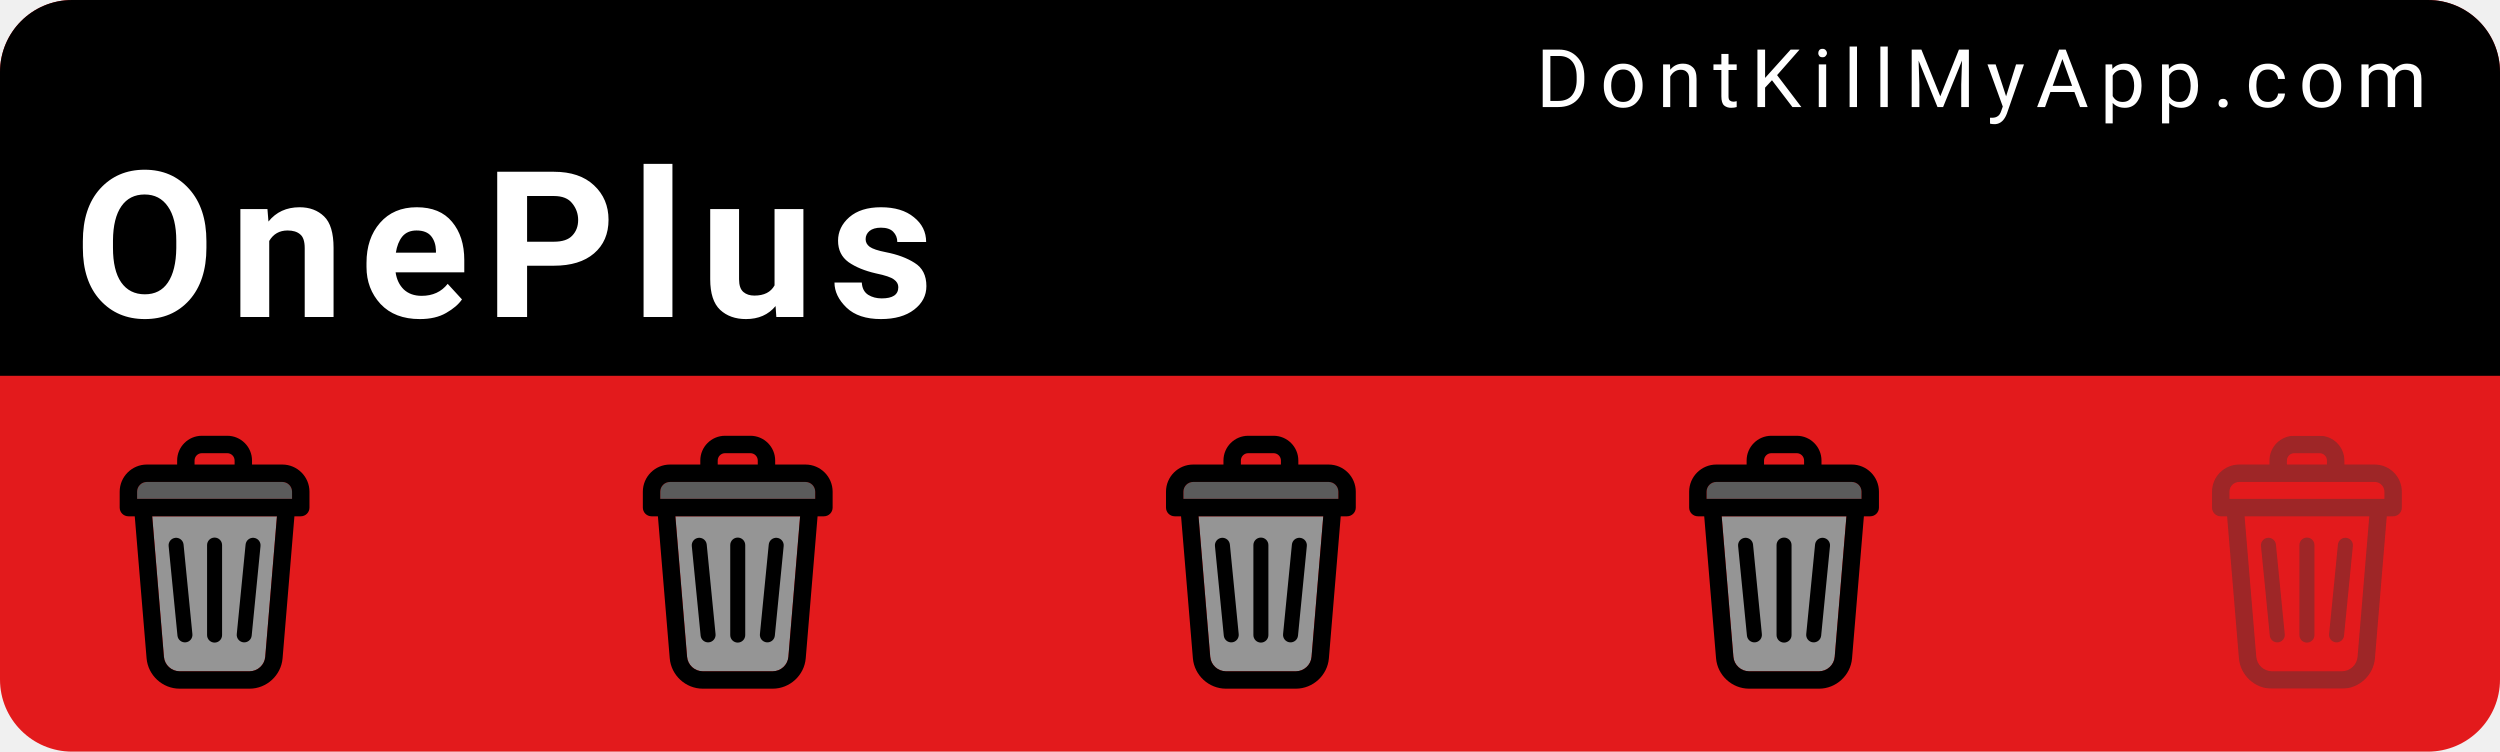
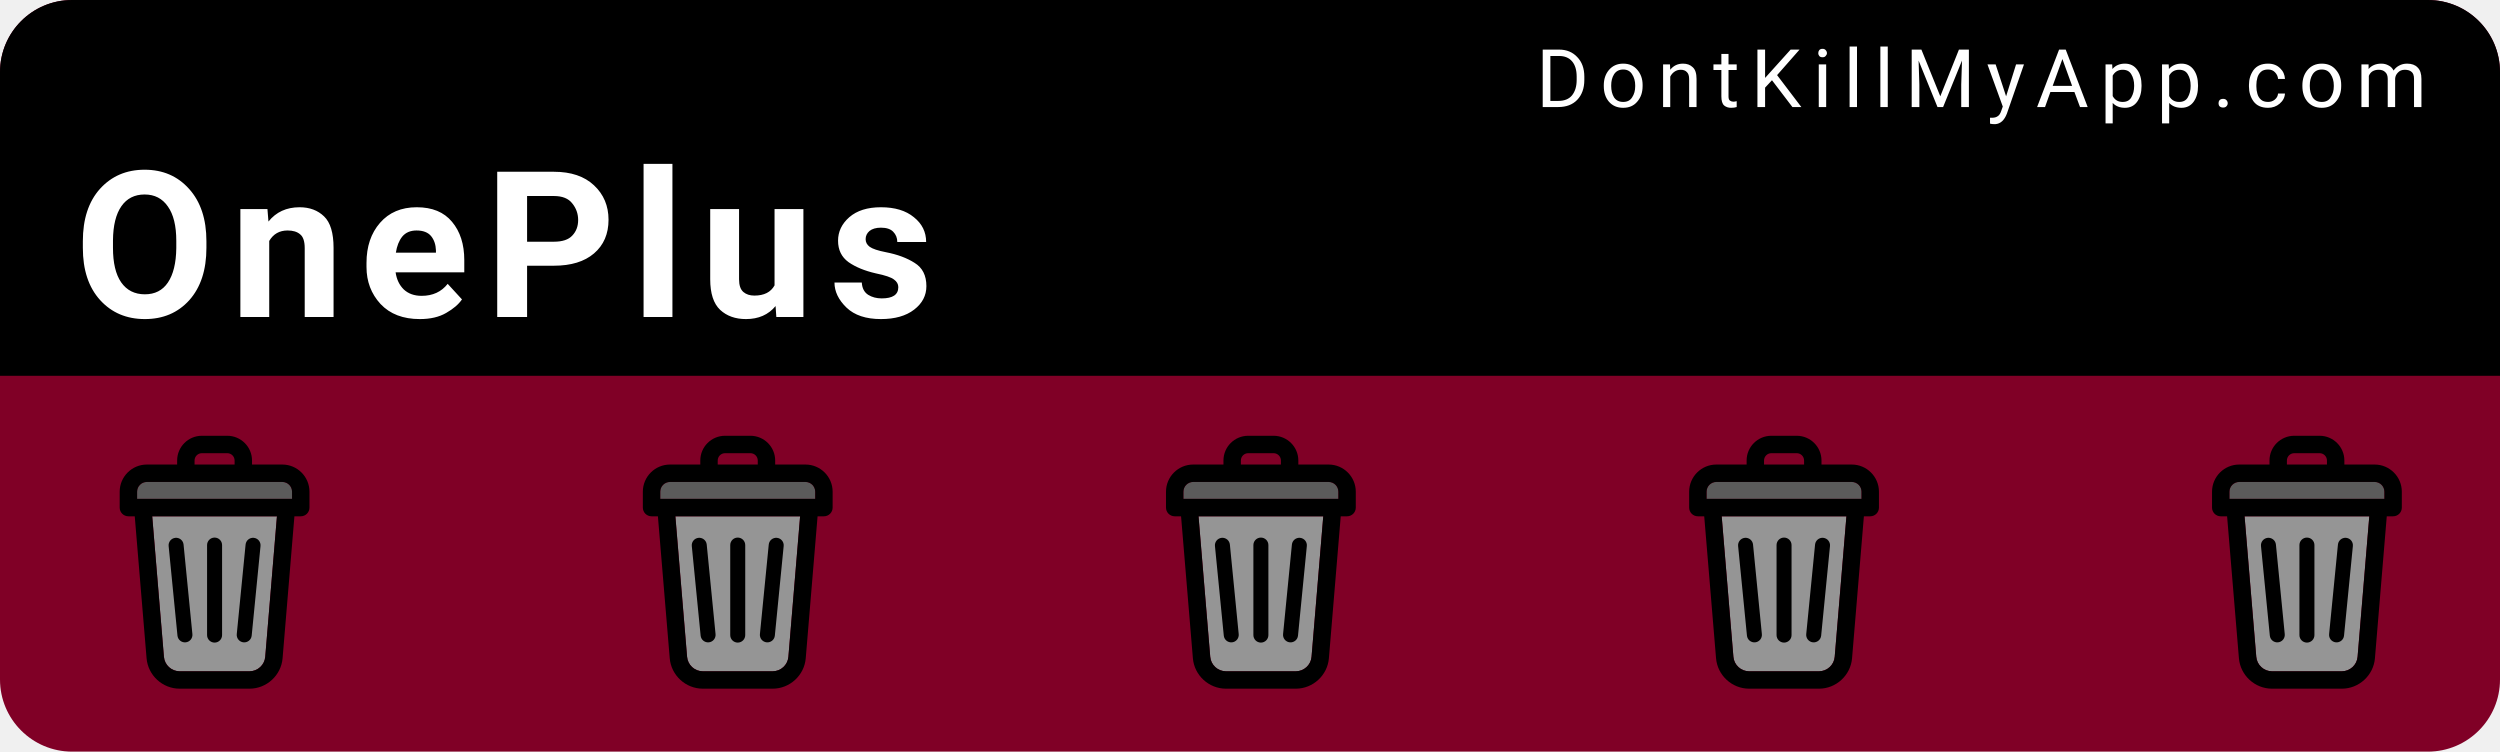
<svg xmlns="http://www.w3.org/2000/svg" width="153mm" height="46mm" viewBox="0 0 153 46" version="1.1" id="svg8">
  <defs id="defs2" />
  <g id="layer1" transform="translate(0,-251)">
-     <rect style="color:#000000;clip-rule:nonzero;display:inline;overflow:visible;visibility:visible;opacity:1;isolation:auto;mix-blend-mode:normal;color-interpolation:sRGB;color-interpolation-filters:linearRGB;solid-color:#000000;solid-opacity:1;fill:#e31a1c;fill-opacity:1;fill-rule:nonzero;stroke:none;stroke-width:0.529;stroke-linecap:round;stroke-linejoin:miter;stroke-miterlimit:4;stroke-dasharray:none;stroke-dashoffset:0;stroke-opacity:1;color-rendering:auto;image-rendering:auto;shape-rendering:auto;text-rendering:auto;enable-background:accumulate" id="bkg" width="153" height="46" x="6.5503158e-15" y="251" rx="4.416" ry="4.416" />
+     <rect style="color:#000000;clip-rule:nonzero;display:inline;overflow:visible;visibility:visible;opacity:1;isolation:auto;mix-blend-mode:normal;color-interpolation:sRGB;color-interpolation-filters:linearRGB;solid-color:#000000;solid-opacity:1;fill:#800026;fill-opacity:1;fill-rule:nonzero;stroke:none;stroke-width:0.529;stroke-linecap:round;stroke-linejoin:miter;stroke-miterlimit:4;stroke-dasharray:none;stroke-dashoffset:0;stroke-opacity:1;color-rendering:auto;image-rendering:auto;shape-rendering:auto;text-rendering:auto;enable-background:accumulate" id="bkg" width="153" height="46" x="6.5503158e-15" y="251" rx="4.416" ry="4.416" />
    <path style="color:#000000;clip-rule:nonzero;display:inline;overflow:visible;visibility:visible;opacity:1;isolation:auto;mix-blend-mode:normal;color-interpolation:sRGB;color-interpolation-filters:linearRGB;solid-color:#000000;solid-opacity:1;fill:#000000;fill-opacity:1;fill-rule:nonzero;stroke:none;stroke-width:2;stroke-linecap:round;stroke-linejoin:miter;stroke-miterlimit:4;stroke-dasharray:none;stroke-dashoffset:0;stroke-opacity:1;color-rendering:auto;image-rendering:auto;shape-rendering:auto;text-rendering:auto;enable-background:accumulate" d="M 16.689,0 C 7.443,0 0,7.443 0,16.689 V 86.93 H 578.268 V 16.689 C 578.268,7.443 570.824,0 561.578,0 Z" id="bkgtop" transform="matrix(0.2645833,0,0,0.2645833,0,251)" />
    <text xml:space="preserve" style="font-style:normal;font-variant:normal;font-weight:300;font-stretch:normal;font-size:9.648px;line-height:0%;font-family:Roboto;-inkscape-font-specification:'Roboto Light';text-align:start;letter-spacing:0.685px;word-spacing:0px;writing-mode:lr-tb;text-anchor:start;fill:#ffffff;fill-opacity:1;stroke:none;stroke-width:0.201px;stroke-linecap:butt;stroke-linejoin:miter;stroke-opacity:1" x="94.007" y="257.55" id="link">
      <tspan id="tspan817" x="94.007" y="257.55" style="font-style:normal;font-variant:normal;font-weight:normal;font-stretch:normal;font-size:4.939px;font-family:Roboto;-inkscape-font-specification:Roboto;fill:#ffffff;stroke-width:0.201px">DontKillMyApp.com</tspan>
    </text>
    <text xml:space="preserve" style="font-style:normal;font-variant:normal;font-weight:bold;font-stretch:normal;font-size:12.7px;line-height:0%;font-family:Roboto;-inkscape-font-specification:'Roboto Bold';text-align:start;letter-spacing:0.902px;word-spacing:0px;writing-mode:lr-tb;text-anchor:start;fill:#ffffff;fill-opacity:1;stroke:none;stroke-width:0.265px;stroke-linecap:butt;stroke-linejoin:miter;stroke-opacity:1" x="4.538" y="270.402" id="vendor">
      <tspan id="tspan821" x="4.538" y="270.402" style="font-style:normal;font-variant:normal;font-weight:bold;font-stretch:normal;font-size:12.5px;font-family:Roboto;-inkscape-font-specification:'Roboto Bold';fill:#ffffff;stroke-width:0.265px">OnePlus</tspan>
    </text>
    <g id="poo1" transform="matrix(0.01510025,0,0,0.01510025,5.393161,277.6693)">
      <svg version="1.1" id="Layer_1" x="0px" y="0px" height="1025" width="1025" viewBox="0 0 297 297" style="enable-background:new 0 0 297 297;" xml:space="preserve">
        <defs id="defs44">





	</defs>
        <path style="fill:#959595;fill-opacity:1" d="M 221.74,94.57 207.98,259.6 c -0.79,9.51 -8.88,16.95 -18.42,16.95 h -82.12 c -9.53,0 -17.63,-7.44 -18.42,-16.95 L 75.27,94.57 Z" id="path2" />
        <path style="fill:#5b5b5b;fill-opacity:1" d="m 239.49,65.69 v 8.43 H 57.51 v -8.43 c 0,-6.32 5.14,-11.47 11.47,-11.47 h 159.05 c 6.32,0 11.46,5.15 11.46,11.47 z" id="path4" />
        <path d="m 259.94,65.69 v 18.66 c 0,5.64 -4.58,10.22 -10.22,10.22 h -7.46 l -13.9,166.73 c -1.67,20.02 -18.71,35.7 -38.8,35.7 H 107.44 C 87.36,297 70.31,281.32 68.64,261.3 L 54.75,94.57 h -7.46 c -5.65,0 -10.23,-4.58 -10.23,-10.22 V 65.69 c 0,-17.6 14.32,-31.91 31.92,-31.91 h 35.56 V 29.05 C 104.54,13.03 117.57,0 133.59,0 h 29.82 c 16.02,0 29.06,13.03 29.06,29.05 v 4.73 h 35.56 c 17.6,0 31.91,14.31 31.91,31.91 z m -20.45,8.43 v -8.43 c 0,-6.32 -5.14,-11.47 -11.46,-11.47 H 68.98 c -6.33,0 -11.47,5.15 -11.47,11.47 v 8.43 z M 207.98,259.6 221.74,94.57 H 75.27 L 89.02,259.6 c 0.79,9.51 8.89,16.95 18.42,16.95 h 82.12 c 9.54,0 17.63,-7.44 18.42,-16.95 z M 172.02,33.78 v -4.73 c 0,-4.74 -3.86,-8.6 -8.61,-8.6 h -29.82 c -4.74,0 -8.6,3.86 -8.6,8.6 v 4.73 z" id="path6" />
        <g id="g11">
</g>
        <g id="g13">
</g>
        <g id="g15">
</g>
        <g id="g17">
</g>
        <g id="g19">
</g>
        <g id="g21">
</g>
        <g id="g23">
</g>
        <g id="g25">
</g>
        <g id="g27">
</g>
        <g id="g29">
</g>
        <g id="g31">
</g>
        <g id="g33">
</g>
        <g id="g35">
</g>
        <g id="g37">
</g>
        <g id="g39">
</g>
        <rect style="color:#000000;clip-rule:nonzero;display:inline;overflow:visible;visibility:visible;opacity:1;isolation:auto;mix-blend-mode:normal;color-interpolation:sRGB;color-interpolation-filters:linearRGB;solid-color:#000000;solid-opacity:1;fill:#000000;fill-opacity:1;fill-rule:nonzero;stroke:none;stroke-width:1;stroke-linecap:round;stroke-linejoin:miter;stroke-miterlimit:4;stroke-dasharray:none;stroke-dashoffset:0;stroke-opacity:0.93;color-rendering:auto;image-rendering:auto;shape-rendering:auto;text-rendering:auto;enable-background:accumulate" id="rect860" width="17.619" height="123.331" x="81.387" y="129.326" rx="8.809" ry="8.809" transform="rotate(-5.630683)" />
        <rect ry="8.809" rx="8.809" y="100.186" x="196.562" height="123.331" width="17.619" id="rect862" style="color:#000000;clip-rule:nonzero;display:inline;overflow:visible;visibility:visible;opacity:1;isolation:auto;mix-blend-mode:normal;color-interpolation:sRGB;color-interpolation-filters:linearRGB;solid-color:#000000;solid-opacity:1;fill:#000000;fill-opacity:1;fill-rule:nonzero;stroke:none;stroke-width:1;stroke-linecap:round;stroke-linejoin:miter;stroke-miterlimit:4;stroke-dasharray:none;stroke-dashoffset:0;stroke-opacity:0.93;color-rendering:auto;image-rendering:auto;shape-rendering:auto;text-rendering:auto;enable-background:accumulate" transform="rotate(5.630683)" />
        <rect style="color:#000000;clip-rule:nonzero;display:inline;overflow:visible;visibility:visible;opacity:1;isolation:auto;mix-blend-mode:normal;color-interpolation:sRGB;color-interpolation-filters:linearRGB;solid-color:#000000;solid-opacity:1;fill:#000000;fill-opacity:1;fill-rule:nonzero;stroke:none;stroke-width:1;stroke-linecap:round;stroke-linejoin:miter;stroke-miterlimit:4;stroke-dasharray:none;stroke-dashoffset:0;stroke-opacity:0.93;color-rendering:auto;image-rendering:auto;shape-rendering:auto;text-rendering:auto;enable-background:accumulate" id="rect864" width="17.619" height="123.331" x="139.691" y="119.555" rx="8.809" ry="8.809" />
      </svg>
    </g>
    <g transform="matrix(0.01510025,0,0,0.01510025,37.41043,277.6693)" id="poo2">
      <svg version="1.1" id="Layer_1" x="0px" y="0px" height="1025" width="1025" viewBox="0 0 297 297" style="enable-background:new 0 0 297 297;" xml:space="preserve">
        <defs id="defs44">





	</defs>
        <path style="fill:#959595;fill-opacity:1" d="M 221.74,94.57 207.98,259.6 c -0.79,9.51 -8.88,16.95 -18.42,16.95 h -82.12 c -9.53,0 -17.63,-7.44 -18.42,-16.95 L 75.27,94.57 Z" id="path2" />
        <path style="fill:#5b5b5b;fill-opacity:1" d="m 239.49,65.69 v 8.43 H 57.51 v -8.43 c 0,-6.32 5.14,-11.47 11.47,-11.47 h 159.05 c 6.32,0 11.46,5.15 11.46,11.47 z" id="path4" />
        <path d="m 259.94,65.69 v 18.66 c 0,5.64 -4.58,10.22 -10.22,10.22 h -7.46 l -13.9,166.73 c -1.67,20.02 -18.71,35.7 -38.8,35.7 H 107.44 C 87.36,297 70.31,281.32 68.64,261.3 L 54.75,94.57 h -7.46 c -5.65,0 -10.23,-4.58 -10.23,-10.22 V 65.69 c 0,-17.6 14.32,-31.91 31.92,-31.91 h 35.56 V 29.05 C 104.54,13.03 117.57,0 133.59,0 h 29.82 c 16.02,0 29.06,13.03 29.06,29.05 v 4.73 h 35.56 c 17.6,0 31.91,14.31 31.91,31.91 z m -20.45,8.43 v -8.43 c 0,-6.32 -5.14,-11.47 -11.46,-11.47 H 68.98 c -6.33,0 -11.47,5.15 -11.47,11.47 v 8.43 z M 207.98,259.6 221.74,94.57 H 75.27 L 89.02,259.6 c 0.79,9.51 8.89,16.95 18.42,16.95 h 82.12 c 9.54,0 17.63,-7.44 18.42,-16.95 z M 172.02,33.78 v -4.73 c 0,-4.74 -3.86,-8.6 -8.61,-8.6 h -29.82 c -4.74,0 -8.6,3.86 -8.6,8.6 v 4.73 z" id="path6" />
        <g id="g11">
</g>
        <g id="g13">
</g>
        <g id="g15">
</g>
        <g id="g17">
</g>
        <g id="g19">
</g>
        <g id="g21">
</g>
        <g id="g23">
</g>
        <g id="g25">
</g>
        <g id="g27">
</g>
        <g id="g29">
</g>
        <g id="g31">
</g>
        <g id="g33">
</g>
        <g id="g35">
</g>
        <g id="g37">
</g>
        <g id="g39">
</g>
        <rect style="color:#000000;clip-rule:nonzero;display:inline;overflow:visible;visibility:visible;opacity:1;isolation:auto;mix-blend-mode:normal;color-interpolation:sRGB;color-interpolation-filters:linearRGB;solid-color:#000000;solid-opacity:1;fill:#000000;fill-opacity:1;fill-rule:nonzero;stroke:none;stroke-width:1;stroke-linecap:round;stroke-linejoin:miter;stroke-miterlimit:4;stroke-dasharray:none;stroke-dashoffset:0;stroke-opacity:0.93;color-rendering:auto;image-rendering:auto;shape-rendering:auto;text-rendering:auto;enable-background:accumulate" id="rect860" width="17.619" height="123.331" x="81.387" y="129.326" rx="8.809" ry="8.809" transform="rotate(-5.630683)" />
        <rect ry="8.809" rx="8.809" y="100.186" x="196.562" height="123.331" width="17.619" id="rect862" style="color:#000000;clip-rule:nonzero;display:inline;overflow:visible;visibility:visible;opacity:1;isolation:auto;mix-blend-mode:normal;color-interpolation:sRGB;color-interpolation-filters:linearRGB;solid-color:#000000;solid-opacity:1;fill:#000000;fill-opacity:1;fill-rule:nonzero;stroke:none;stroke-width:1;stroke-linecap:round;stroke-linejoin:miter;stroke-miterlimit:4;stroke-dasharray:none;stroke-dashoffset:0;stroke-opacity:0.93;color-rendering:auto;image-rendering:auto;shape-rendering:auto;text-rendering:auto;enable-background:accumulate" transform="rotate(5.630683)" />
        <rect style="color:#000000;clip-rule:nonzero;display:inline;overflow:visible;visibility:visible;opacity:1;isolation:auto;mix-blend-mode:normal;color-interpolation:sRGB;color-interpolation-filters:linearRGB;solid-color:#000000;solid-opacity:1;fill:#000000;fill-opacity:1;fill-rule:nonzero;stroke:none;stroke-width:1;stroke-linecap:round;stroke-linejoin:miter;stroke-miterlimit:4;stroke-dasharray:none;stroke-dashoffset:0;stroke-opacity:0.93;color-rendering:auto;image-rendering:auto;shape-rendering:auto;text-rendering:auto;enable-background:accumulate" id="rect864" width="17.619" height="123.331" x="139.691" y="119.555" rx="8.809" ry="8.809" />
      </svg>
    </g>
    <g id="poo3" transform="matrix(0.01510025,0,0,0.01510025,69.4277,277.6693)">
      <svg version="1.1" id="Layer_1" x="0px" y="0px" height="1025" width="1025" viewBox="0 0 297 297" style="enable-background:new 0 0 297 297;" xml:space="preserve">
        <defs id="defs44">





	</defs>
        <path style="fill:#959595;fill-opacity:1" d="M 221.74,94.57 207.98,259.6 c -0.79,9.51 -8.88,16.95 -18.42,16.95 h -82.12 c -9.53,0 -17.63,-7.44 -18.42,-16.95 L 75.27,94.57 Z" id="path2" />
        <path style="fill:#5b5b5b;fill-opacity:1" d="m 239.49,65.69 v 8.43 H 57.51 v -8.43 c 0,-6.32 5.14,-11.47 11.47,-11.47 h 159.05 c 6.32,0 11.46,5.15 11.46,11.47 z" id="path4" />
        <path d="m 259.94,65.69 v 18.66 c 0,5.64 -4.58,10.22 -10.22,10.22 h -7.46 l -13.9,166.73 c -1.67,20.02 -18.71,35.7 -38.8,35.7 H 107.44 C 87.36,297 70.31,281.32 68.64,261.3 L 54.75,94.57 h -7.46 c -5.65,0 -10.23,-4.58 -10.23,-10.22 V 65.69 c 0,-17.6 14.32,-31.91 31.92,-31.91 h 35.56 V 29.05 C 104.54,13.03 117.57,0 133.59,0 h 29.82 c 16.02,0 29.06,13.03 29.06,29.05 v 4.73 h 35.56 c 17.6,0 31.91,14.31 31.91,31.91 z m -20.45,8.43 v -8.43 c 0,-6.32 -5.14,-11.47 -11.46,-11.47 H 68.98 c -6.33,0 -11.47,5.15 -11.47,11.47 v 8.43 z M 207.98,259.6 221.74,94.57 H 75.27 L 89.02,259.6 c 0.79,9.51 8.89,16.95 18.42,16.95 h 82.12 c 9.54,0 17.63,-7.44 18.42,-16.95 z M 172.02,33.78 v -4.73 c 0,-4.74 -3.86,-8.6 -8.61,-8.6 h -29.82 c -4.74,0 -8.6,3.86 -8.6,8.6 v 4.73 z" id="path6" />
        <g id="g11">
</g>
        <g id="g13">
</g>
        <g id="g15">
</g>
        <g id="g17">
</g>
        <g id="g19">
</g>
        <g id="g21">
</g>
        <g id="g23">
</g>
        <g id="g25">
</g>
        <g id="g27">
</g>
        <g id="g29">
</g>
        <g id="g31">
</g>
        <g id="g33">
</g>
        <g id="g35">
</g>
        <g id="g37">
</g>
        <g id="g39">
</g>
        <rect style="color:#000000;clip-rule:nonzero;display:inline;overflow:visible;visibility:visible;opacity:1;isolation:auto;mix-blend-mode:normal;color-interpolation:sRGB;color-interpolation-filters:linearRGB;solid-color:#000000;solid-opacity:1;fill:#000000;fill-opacity:1;fill-rule:nonzero;stroke:none;stroke-width:1;stroke-linecap:round;stroke-linejoin:miter;stroke-miterlimit:4;stroke-dasharray:none;stroke-dashoffset:0;stroke-opacity:0.93;color-rendering:auto;image-rendering:auto;shape-rendering:auto;text-rendering:auto;enable-background:accumulate" id="rect860" width="17.619" height="123.331" x="81.387" y="129.326" rx="8.809" ry="8.809" transform="rotate(-5.630683)" />
        <rect ry="8.809" rx="8.809" y="100.186" x="196.562" height="123.331" width="17.619" id="rect862" style="color:#000000;clip-rule:nonzero;display:inline;overflow:visible;visibility:visible;opacity:1;isolation:auto;mix-blend-mode:normal;color-interpolation:sRGB;color-interpolation-filters:linearRGB;solid-color:#000000;solid-opacity:1;fill:#000000;fill-opacity:1;fill-rule:nonzero;stroke:none;stroke-width:1;stroke-linecap:round;stroke-linejoin:miter;stroke-miterlimit:4;stroke-dasharray:none;stroke-dashoffset:0;stroke-opacity:0.93;color-rendering:auto;image-rendering:auto;shape-rendering:auto;text-rendering:auto;enable-background:accumulate" transform="rotate(5.630683)" />
        <rect style="color:#000000;clip-rule:nonzero;display:inline;overflow:visible;visibility:visible;opacity:1;isolation:auto;mix-blend-mode:normal;color-interpolation:sRGB;color-interpolation-filters:linearRGB;solid-color:#000000;solid-opacity:1;fill:#000000;fill-opacity:1;fill-rule:nonzero;stroke:none;stroke-width:1;stroke-linecap:round;stroke-linejoin:miter;stroke-miterlimit:4;stroke-dasharray:none;stroke-dashoffset:0;stroke-opacity:0.93;color-rendering:auto;image-rendering:auto;shape-rendering:auto;text-rendering:auto;enable-background:accumulate" id="rect864" width="17.619" height="123.331" x="139.691" y="119.555" rx="8.809" ry="8.809" />
      </svg>
    </g>
    <g transform="matrix(0.01510025,0,0,0.01510025,101.445,277.6693)" id="poo4">
      <svg version="1.1" id="Layer_1" x="0px" y="0px" height="1025" width="1025" viewBox="0 0 297 297" style="enable-background:new 0 0 297 297;" xml:space="preserve">
        <defs id="defs44">





	</defs>
        <path style="fill:#959595;fill-opacity:1" d="M 221.74,94.57 207.98,259.6 c -0.79,9.51 -8.88,16.95 -18.42,16.95 h -82.12 c -9.53,0 -17.63,-7.44 -18.42,-16.95 L 75.27,94.57 Z" id="path2" />
        <path style="fill:#5b5b5b;fill-opacity:1" d="m 239.49,65.69 v 8.43 H 57.51 v -8.43 c 0,-6.32 5.14,-11.47 11.47,-11.47 h 159.05 c 6.32,0 11.46,5.15 11.46,11.47 z" id="path4" />
        <path d="m 259.94,65.69 v 18.66 c 0,5.64 -4.58,10.22 -10.22,10.22 h -7.46 l -13.9,166.73 c -1.67,20.02 -18.71,35.7 -38.8,35.7 H 107.44 C 87.36,297 70.31,281.32 68.64,261.3 L 54.75,94.57 h -7.46 c -5.65,0 -10.23,-4.58 -10.23,-10.22 V 65.69 c 0,-17.6 14.32,-31.91 31.92,-31.91 h 35.56 V 29.05 C 104.54,13.03 117.57,0 133.59,0 h 29.82 c 16.02,0 29.06,13.03 29.06,29.05 v 4.73 h 35.56 c 17.6,0 31.91,14.31 31.91,31.91 z m -20.45,8.43 v -8.43 c 0,-6.32 -5.14,-11.47 -11.46,-11.47 H 68.98 c -6.33,0 -11.47,5.15 -11.47,11.47 v 8.43 z M 207.98,259.6 221.74,94.57 H 75.27 L 89.02,259.6 c 0.79,9.51 8.89,16.95 18.42,16.95 h 82.12 c 9.54,0 17.63,-7.44 18.42,-16.95 z M 172.02,33.78 v -4.73 c 0,-4.74 -3.86,-8.6 -8.61,-8.6 h -29.82 c -4.74,0 -8.6,3.86 -8.6,8.6 v 4.73 z" id="path6" />
        <g id="g11">
</g>
        <g id="g13">
</g>
        <g id="g15">
</g>
        <g id="g17">
</g>
        <g id="g19">
</g>
        <g id="g21">
</g>
        <g id="g23">
</g>
        <g id="g25">
</g>
        <g id="g27">
</g>
        <g id="g29">
</g>
        <g id="g31">
</g>
        <g id="g33">
</g>
        <g id="g35">
</g>
        <g id="g37">
</g>
        <g id="g39">
</g>
        <rect style="color:#000000;clip-rule:nonzero;display:inline;overflow:visible;visibility:visible;opacity:1;isolation:auto;mix-blend-mode:normal;color-interpolation:sRGB;color-interpolation-filters:linearRGB;solid-color:#000000;solid-opacity:1;fill:#000000;fill-opacity:1;fill-rule:nonzero;stroke:none;stroke-width:1;stroke-linecap:round;stroke-linejoin:miter;stroke-miterlimit:4;stroke-dasharray:none;stroke-dashoffset:0;stroke-opacity:0.93;color-rendering:auto;image-rendering:auto;shape-rendering:auto;text-rendering:auto;enable-background:accumulate" id="rect860" width="17.619" height="123.331" x="81.387" y="129.326" rx="8.809" ry="8.809" transform="rotate(-5.630683)" />
        <rect ry="8.809" rx="8.809" y="100.186" x="196.562" height="123.331" width="17.619" id="rect862" style="color:#000000;clip-rule:nonzero;display:inline;overflow:visible;visibility:visible;opacity:1;isolation:auto;mix-blend-mode:normal;color-interpolation:sRGB;color-interpolation-filters:linearRGB;solid-color:#000000;solid-opacity:1;fill:#000000;fill-opacity:1;fill-rule:nonzero;stroke:none;stroke-width:1;stroke-linecap:round;stroke-linejoin:miter;stroke-miterlimit:4;stroke-dasharray:none;stroke-dashoffset:0;stroke-opacity:0.93;color-rendering:auto;image-rendering:auto;shape-rendering:auto;text-rendering:auto;enable-background:accumulate" transform="rotate(5.630683)" />
        <rect style="color:#000000;clip-rule:nonzero;display:inline;overflow:visible;visibility:visible;opacity:1;isolation:auto;mix-blend-mode:normal;color-interpolation:sRGB;color-interpolation-filters:linearRGB;solid-color:#000000;solid-opacity:1;fill:#000000;fill-opacity:1;fill-rule:nonzero;stroke:none;stroke-width:1;stroke-linecap:round;stroke-linejoin:miter;stroke-miterlimit:4;stroke-dasharray:none;stroke-dashoffset:0;stroke-opacity:0.93;color-rendering:auto;image-rendering:auto;shape-rendering:auto;text-rendering:auto;enable-background:accumulate" id="rect864" width="17.619" height="123.331" x="139.691" y="119.555" rx="8.809" ry="8.809" />
      </svg>
    </g>
    <g transform="matrix(0.01510025,0,0,0.01510025,133.445,277.6693)" id="poo5">
      <svg version="1.1" id="Layer_1" x="0px" y="0px" height="1025" width="1025" viewBox="0 0 297 297" style="enable-background:new 0 0 297 297;" xml:space="preserve">
        <defs id="defs44">





	</defs>
-         <path d="M 133.59 0 C 117.57 2.3684758e-15 104.539 13.031 104.539 29.051 L 104.539 33.779 L 68.98 33.779 C 51.38 33.779 37.061 48.089 37.061 65.689 L 37.061 84.35 C 37.061 89.99 41.639 94.57 47.289 94.57 L 54.75 94.57 L 68.641 261.301 C 70.311 281.321 87.359 297 107.439 297 L 189.561 297 C 209.651 297 226.689 281.321 228.359 261.301 L 242.26 94.57 L 249.721 94.57 C 255.361 94.57 259.939 89.99 259.939 84.35 L 259.939 65.689 C 259.939 48.089 245.629 33.779 228.029 33.779 L 192.471 33.779 L 192.471 29.051 C 192.471 13.031 179.43 0 163.41 0 L 133.59 0 z M 133.59 20.449 L 163.41 20.449 C 168.16 20.449 172.02 24.311 172.02 29.051 L 172.02 33.779 L 124.99 33.779 L 124.99 29.051 C 124.99 24.311 128.85 20.449 133.59 20.449 z M 68.98 54.221 L 228.029 54.221 C 234.349 54.221 239.49 59.369 239.49 65.689 L 239.49 74.119 L 57.51 74.119 L 57.51 65.689 C 57.51 59.369 62.65 54.221 68.98 54.221 z M 75.27 94.57 L 221.74 94.57 L 207.98 259.6 C 207.19 269.11 199.101 276.551 189.561 276.551 L 107.439 276.551 C 97.909 276.551 89.81 269.11 89.02 259.6 L 75.27 94.57 z M 148.5 119.555 C 143.62 119.555 139.691 123.485 139.691 128.365 L 139.691 234.076 C 139.691 238.957 143.62 242.885 148.5 242.885 C 153.38 242.885 157.309 238.957 157.309 234.076 L 157.309 128.365 C 157.309 123.485 153.38 119.555 148.5 119.555 z M 103.354 119.809 C 103.055 119.808 102.753 119.824 102.449 119.854 C 97.592 120.332 94.068 124.628 94.547 129.484 L 104.92 234.686 C 105.399 239.542 109.694 243.067 114.551 242.588 C 119.408 242.109 122.932 237.814 122.453 232.957 L 112.08 127.756 C 111.631 123.203 107.829 119.819 103.354 119.809 z M 193.646 119.809 C 189.171 119.819 185.369 123.203 184.92 127.756 L 174.547 232.957 C 174.068 237.814 177.592 242.109 182.449 242.588 C 187.306 243.067 191.601 239.542 192.08 234.686 L 202.453 129.484 C 202.932 124.628 199.408 120.332 194.551 119.854 C 194.247 119.824 193.945 119.808 193.646 119.809 z " id="path6" style="fill:#363636;fill-opacity:1;opacity:0.4" />
-         <g id="g11">
- </g>
-         <g id="g15">
- </g>
-         <g id="g17">
- </g>
-         <g id="g19">
- </g>
-         <g id="g21">
- </g>
-         <g id="g23">
- </g>
-         <g id="g25">
- </g>
-         <g id="g27">
- </g>
-         <g id="g29">
- </g>
-         <g id="g31">
- </g>
-         <g id="g33">
- </g>
-         <g id="g35">
- </g>
-         <g id="g37">
- </g>
-         <g id="g39">
- </g>
+         <path style="fill:#959595;fill-opacity:1" d="M 221.74,94.57 207.98,259.6 c -0.79,9.51 -8.88,16.95 -18.42,16.95 h -82.12 c -9.53,0 -17.63,-7.44 -18.42,-16.95 L 75.27,94.57 Z" id="path2" />
+         <path style="fill:#5b5b5b;fill-opacity:1" d="m 239.49,65.69 v 8.43 H 57.51 v -8.43 c 0,-6.32 5.14,-11.47 11.47,-11.47 h 159.05 c 6.32,0 11.46,5.15 11.46,11.47 z" id="path4" />
+         <path d="m 259.94,65.69 v 18.66 c 0,5.64 -4.58,10.22 -10.22,10.22 h -7.46 l -13.9,166.73 c -1.67,20.02 -18.71,35.7 -38.8,35.7 H 107.44 C 87.36,297 70.31,281.32 68.64,261.3 L 54.75,94.57 h -7.46 c -5.65,0 -10.23,-4.58 -10.23,-10.22 V 65.69 c 0,-17.6 14.32,-31.91 31.92,-31.91 h 35.56 V 29.05 C 104.54,13.03 117.57,0 133.59,0 h 29.82 c 16.02,0 29.06,13.03 29.06,29.05 v 4.73 h 35.56 c 17.6,0 31.91,14.31 31.91,31.91 z m -20.45,8.43 v -8.43 c 0,-6.32 -5.14,-11.47 -11.46,-11.47 H 68.98 c -6.33,0 -11.47,5.15 -11.47,11.47 v 8.43 z M 207.98,259.6 221.74,94.57 H 75.27 L 89.02,259.6 c 0.79,9.51 8.89,16.95 18.42,16.95 h 82.12 c 9.54,0 17.63,-7.44 18.42,-16.95 z M 172.02,33.78 v -4.73 c 0,-4.74 -3.86,-8.6 -8.61,-8.6 h -29.82 c -4.74,0 -8.6,3.86 -8.6,8.6 v 4.73 z" id="path6" />
+         <g id="g11">
+ </g>
+         <g id="g13">
+ </g>
+         <g id="g15">
+ </g>
+         <g id="g17">
+ </g>
+         <g id="g19">
+ </g>
+         <g id="g21">
+ </g>
+         <g id="g23">
+ </g>
+         <g id="g25">
+ </g>
+         <g id="g27">
+ </g>
+         <g id="g29">
+ </g>
+         <g id="g31">
+ </g>
+         <g id="g33">
+ </g>
+         <g id="g35">
+ </g>
+         <g id="g37">
+ </g>
+         <g id="g39">
+ </g>
+         <rect style="color:#000000;clip-rule:nonzero;display:inline;overflow:visible;visibility:visible;opacity:1;isolation:auto;mix-blend-mode:normal;color-interpolation:sRGB;color-interpolation-filters:linearRGB;solid-color:#000000;solid-opacity:1;fill:#000000;fill-opacity:1;fill-rule:nonzero;stroke:none;stroke-width:1;stroke-linecap:round;stroke-linejoin:miter;stroke-miterlimit:4;stroke-dasharray:none;stroke-dashoffset:0;stroke-opacity:0.93;color-rendering:auto;image-rendering:auto;shape-rendering:auto;text-rendering:auto;enable-background:accumulate" id="rect860" width="17.619" height="123.331" x="81.387" y="129.326" rx="8.809" ry="8.809" transform="rotate(-5.630683)" />
+         <rect ry="8.809" rx="8.809" y="100.186" x="196.562" height="123.331" width="17.619" id="rect862" style="color:#000000;clip-rule:nonzero;display:inline;overflow:visible;visibility:visible;opacity:1;isolation:auto;mix-blend-mode:normal;color-interpolation:sRGB;color-interpolation-filters:linearRGB;solid-color:#000000;solid-opacity:1;fill:#000000;fill-opacity:1;fill-rule:nonzero;stroke:none;stroke-width:1;stroke-linecap:round;stroke-linejoin:miter;stroke-miterlimit:4;stroke-dasharray:none;stroke-dashoffset:0;stroke-opacity:0.93;color-rendering:auto;image-rendering:auto;shape-rendering:auto;text-rendering:auto;enable-background:accumulate" transform="rotate(5.630683)" />
+         <rect style="color:#000000;clip-rule:nonzero;display:inline;overflow:visible;visibility:visible;opacity:1;isolation:auto;mix-blend-mode:normal;color-interpolation:sRGB;color-interpolation-filters:linearRGB;solid-color:#000000;solid-opacity:1;fill:#000000;fill-opacity:1;fill-rule:nonzero;stroke:none;stroke-width:1;stroke-linecap:round;stroke-linejoin:miter;stroke-miterlimit:4;stroke-dasharray:none;stroke-dashoffset:0;stroke-opacity:0.93;color-rendering:auto;image-rendering:auto;shape-rendering:auto;text-rendering:auto;enable-background:accumulate" id="rect864" width="17.619" height="123.331" x="139.691" y="119.555" rx="8.809" ry="8.809" />
      </svg>
    </g>
  </g>
</svg>
